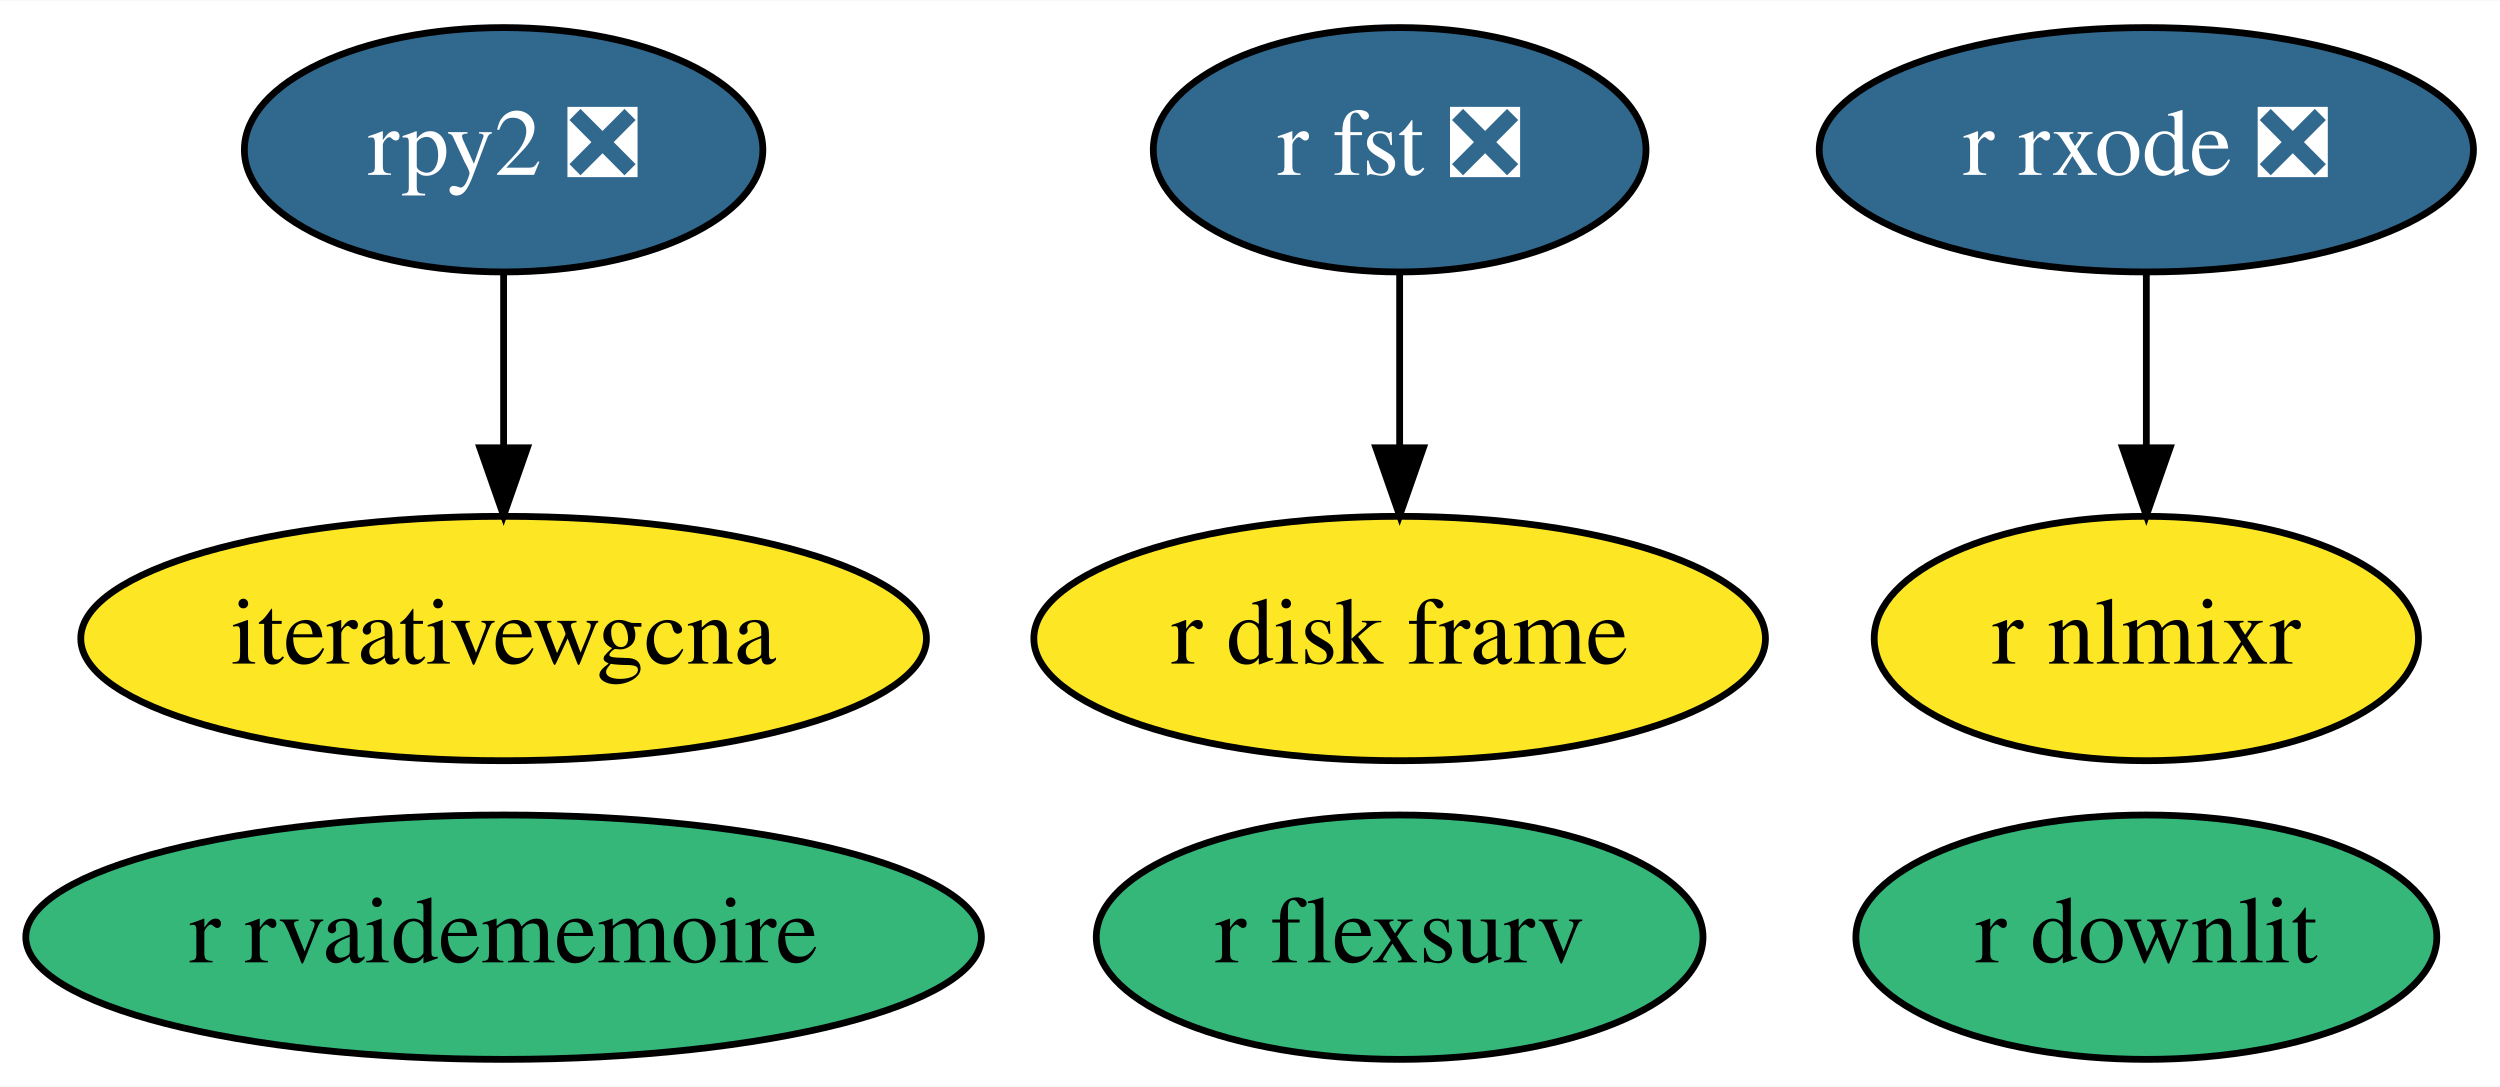
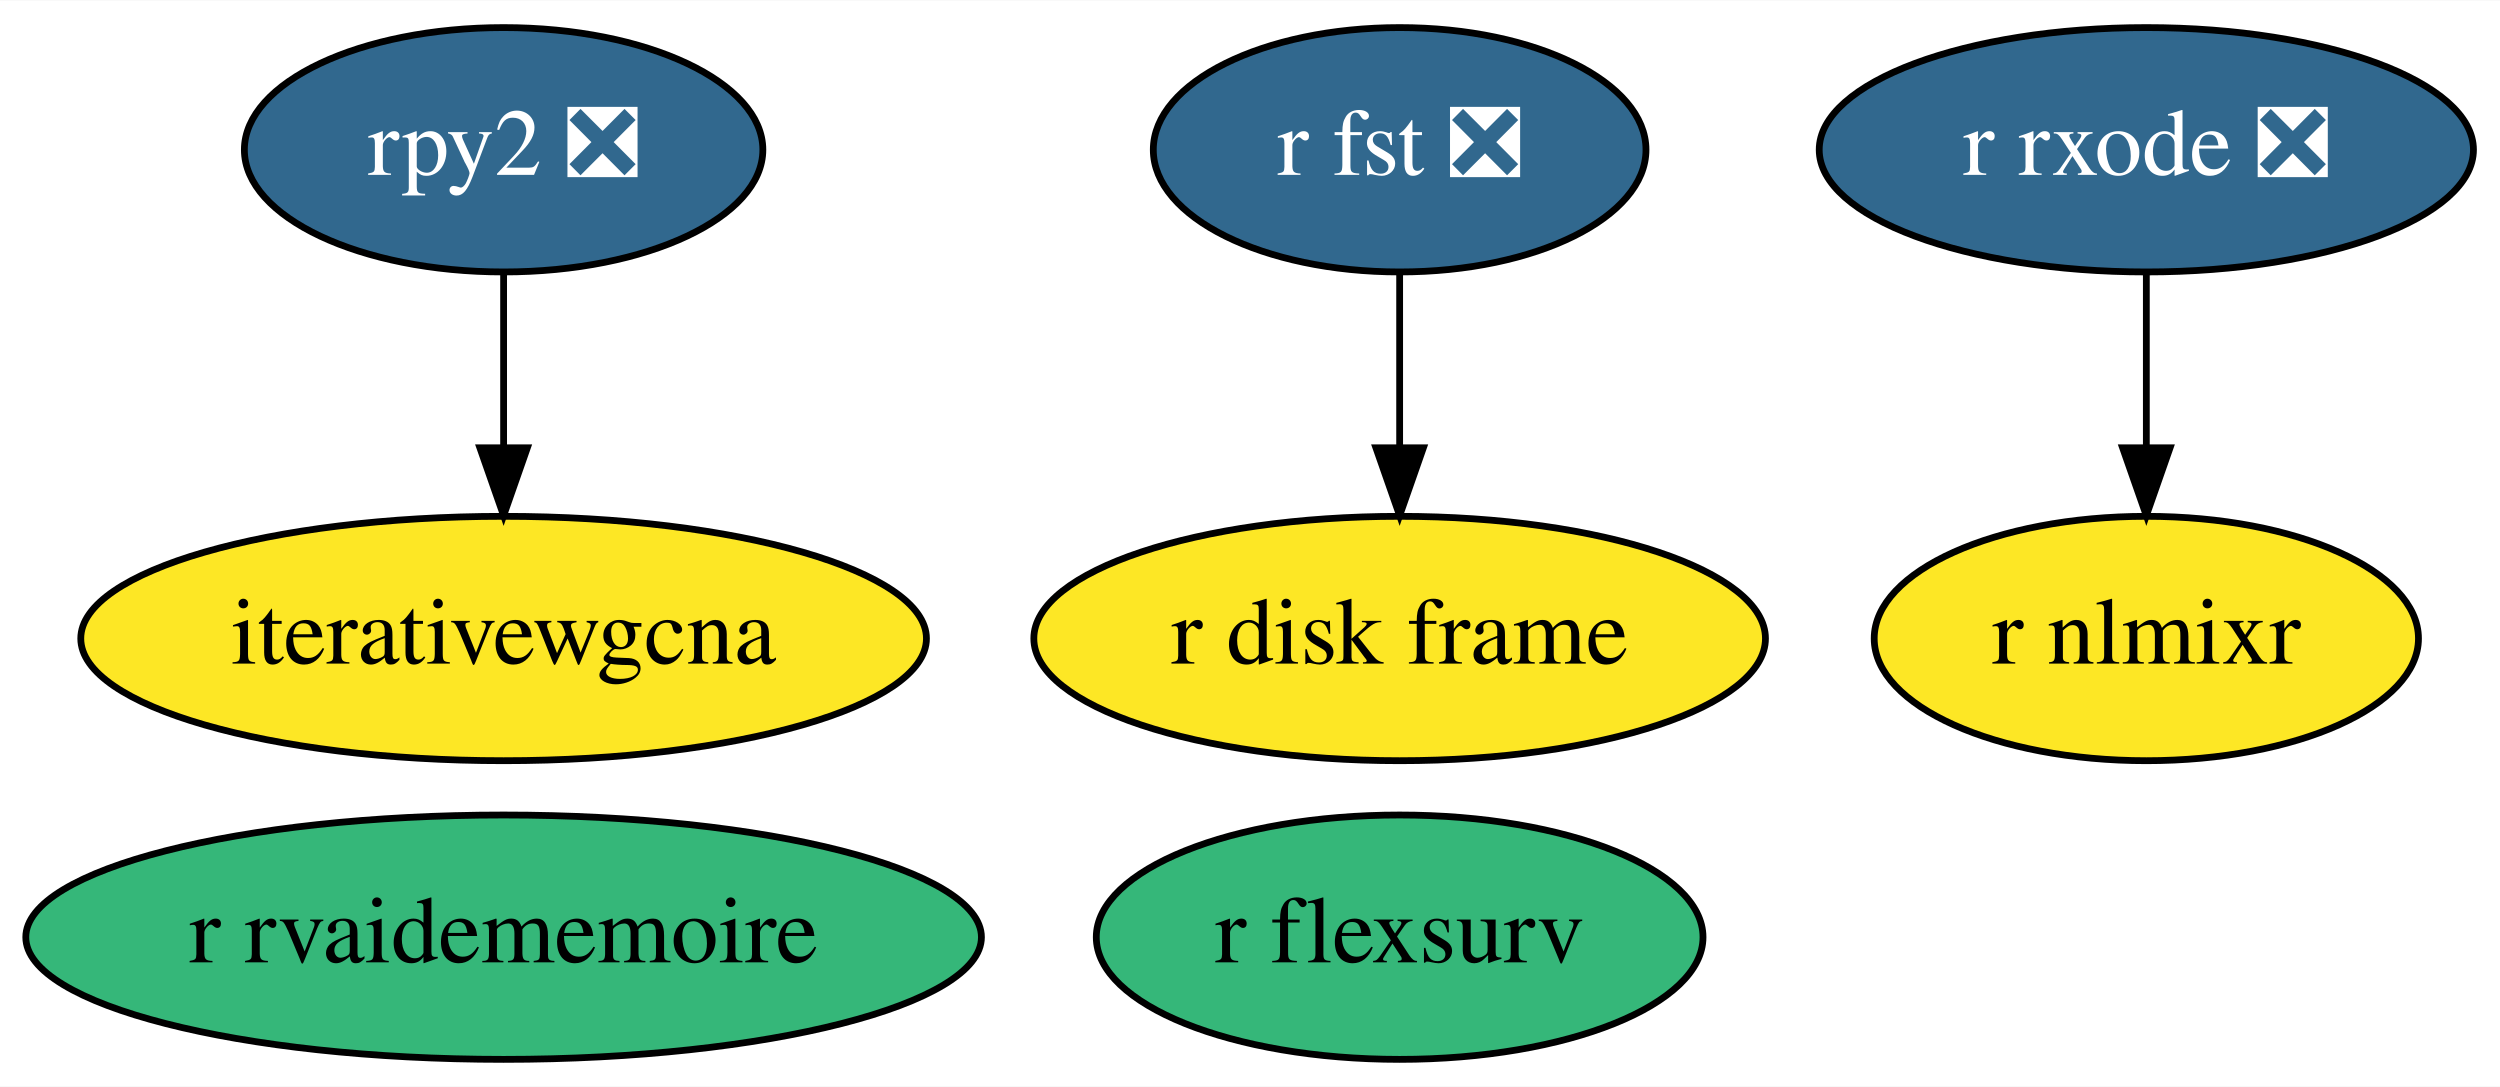
<svg xmlns="http://www.w3.org/2000/svg" xmlns:xlink="http://www.w3.org/1999/xlink" width="368pt" height="160pt" viewBox="0.00 0.00 368.29 160.00">
  <g id="graph0" class="graph" transform="scale(1 1) rotate(0) translate(4 156)">
    <polygon fill="white" stroke="transparent" points="-4,4 -4,-156 364.29,-156 364.29,4 -4,4" />
    <g id="node1" class="node">
      <g id="a_node1">
        <a xlink:href="https://github.com/conda-forge/r-fst-feedstock/pull/11" xlink:title="r fst ❎">
          <ellipse fill="#31688e" stroke="black" cx="202.19" cy="-134" rx="36.29" ry="18" />
          <text text-anchor="middle" x="202.19" y="-130.3" font-family="Times,serif" font-size="14.00" fill="white">r fst ❎</text>
        </a>
      </g>
    </g>
    <g id="node7" class="node">
      <g id="a_node7">
        <a xlink:href="https://github.com/conda-forge/r-disk.frame-feedstock" xlink:title="r disk frame">
          <ellipse fill="#fde725" stroke="black" cx="202.19" cy="-62" rx="53.89" ry="18" />
          <text text-anchor="middle" x="202.19" y="-58.3" font-family="Times,serif" font-size="14.00">r disk frame</text>
        </a>
      </g>
    </g>
    <g id="edge1" class="edge">
      <path fill="none" stroke="black" d="M202.19,-115.7C202.19,-107.98 202.19,-98.71 202.19,-90.11" />
      <polygon fill="black" stroke="black" points="205.69,-90.1 202.19,-80.1 198.69,-90.1 205.69,-90.1" />
    </g>
    <g id="node2" class="node">
      <g id="a_node2">
        <a xlink:href="https://github.com/conda-forge/rpy2-feedstock/pull/60" xlink:title="rpy2 ❎">
          <ellipse fill="#31688e" stroke="black" cx="70.19" cy="-134" rx="38.19" ry="18" />
          <text text-anchor="middle" x="70.19" y="-130.3" font-family="Times,serif" font-size="14.00" fill="white">rpy2 ❎</text>
        </a>
      </g>
    </g>
    <g id="node4" class="node">
      <g id="a_node4">
        <a xlink:href="https://github.com/conda-forge/iterativewgcna-feedstock" xlink:title="iterativewgcna">
          <ellipse fill="#fde725" stroke="black" cx="70.19" cy="-62" rx="62.29" ry="18" />
          <text text-anchor="middle" x="70.19" y="-58.3" font-family="Times,serif" font-size="14.00">iterativewgcna</text>
        </a>
      </g>
    </g>
    <g id="edge2" class="edge">
      <path fill="none" stroke="black" d="M70.19,-115.7C70.19,-107.98 70.19,-98.71 70.19,-90.11" />
      <polygon fill="black" stroke="black" points="73.69,-90.1 70.19,-80.1 66.69,-90.1 73.69,-90.1" />
    </g>
    <g id="node3" class="node">
      <g id="a_node3">
        <a xlink:href="https://github.com/conda-forge/r-rvaidememoire-feedstock" xlink:title="r rvaidememoire">
          <ellipse fill="#35b779" stroke="black" cx="70.19" cy="-18" rx="70.39" ry="18" />
          <text text-anchor="middle" x="70.19" y="-14.3" font-family="Times,serif" font-size="14.00">r rvaidememoire</text>
        </a>
      </g>
    </g>
    <g id="node5" class="node">
      <g id="a_node5">
        <a xlink:href="https://github.com/conda-forge/r-rxode-feedstock/pull/4" xlink:title="r rxode ❎">
          <ellipse fill="#31688e" stroke="black" cx="312.19" cy="-134" rx="48.19" ry="18" />
          <text text-anchor="middle" x="312.19" y="-130.3" font-family="Times,serif" font-size="14.00" fill="white">r rxode ❎</text>
        </a>
      </g>
    </g>
    <g id="node6" class="node">
      <g id="a_node6">
        <a xlink:href="https://github.com/conda-forge/r-nlmixr-feedstock" xlink:title="r nlmixr">
          <ellipse fill="#fde725" stroke="black" cx="312.19" cy="-62" rx="40.09" ry="18" />
          <text text-anchor="middle" x="312.19" y="-58.3" font-family="Times,serif" font-size="14.00">r nlmixr</text>
        </a>
      </g>
    </g>
    <g id="edge3" class="edge">
      <path fill="none" stroke="black" d="M312.19,-115.7C312.19,-107.98 312.19,-98.71 312.19,-90.11" />
      <polygon fill="black" stroke="black" points="315.69,-90.1 312.19,-80.1 308.69,-90.1 315.69,-90.1" />
    </g>
    <g id="node8" class="node">
      <g id="a_node8">
        <a xlink:href="https://github.com/conda-forge/r-flexsurv-feedstock" xlink:title="r flexsurv">
          <ellipse fill="#35b779" stroke="black" cx="202.19" cy="-18" rx="44.69" ry="18" />
          <text text-anchor="middle" x="202.19" y="-14.3" font-family="Times,serif" font-size="14.00">r flexsurv</text>
        </a>
      </g>
    </g>
-     <g id="node9" class="node">
-       <g id="a_node9">
-         <a xlink:href="https://github.com/conda-forge/r-downlit-feedstock" xlink:title="r downlit">
-           <ellipse fill="#35b779" stroke="black" cx="312.19" cy="-18" rx="42.79" ry="18" />
-           <text text-anchor="middle" x="312.19" y="-14.3" font-family="Times,serif" font-size="14.00">r downlit</text>
-         </a>
-       </g>
-     </g>
  </g>
</svg>
